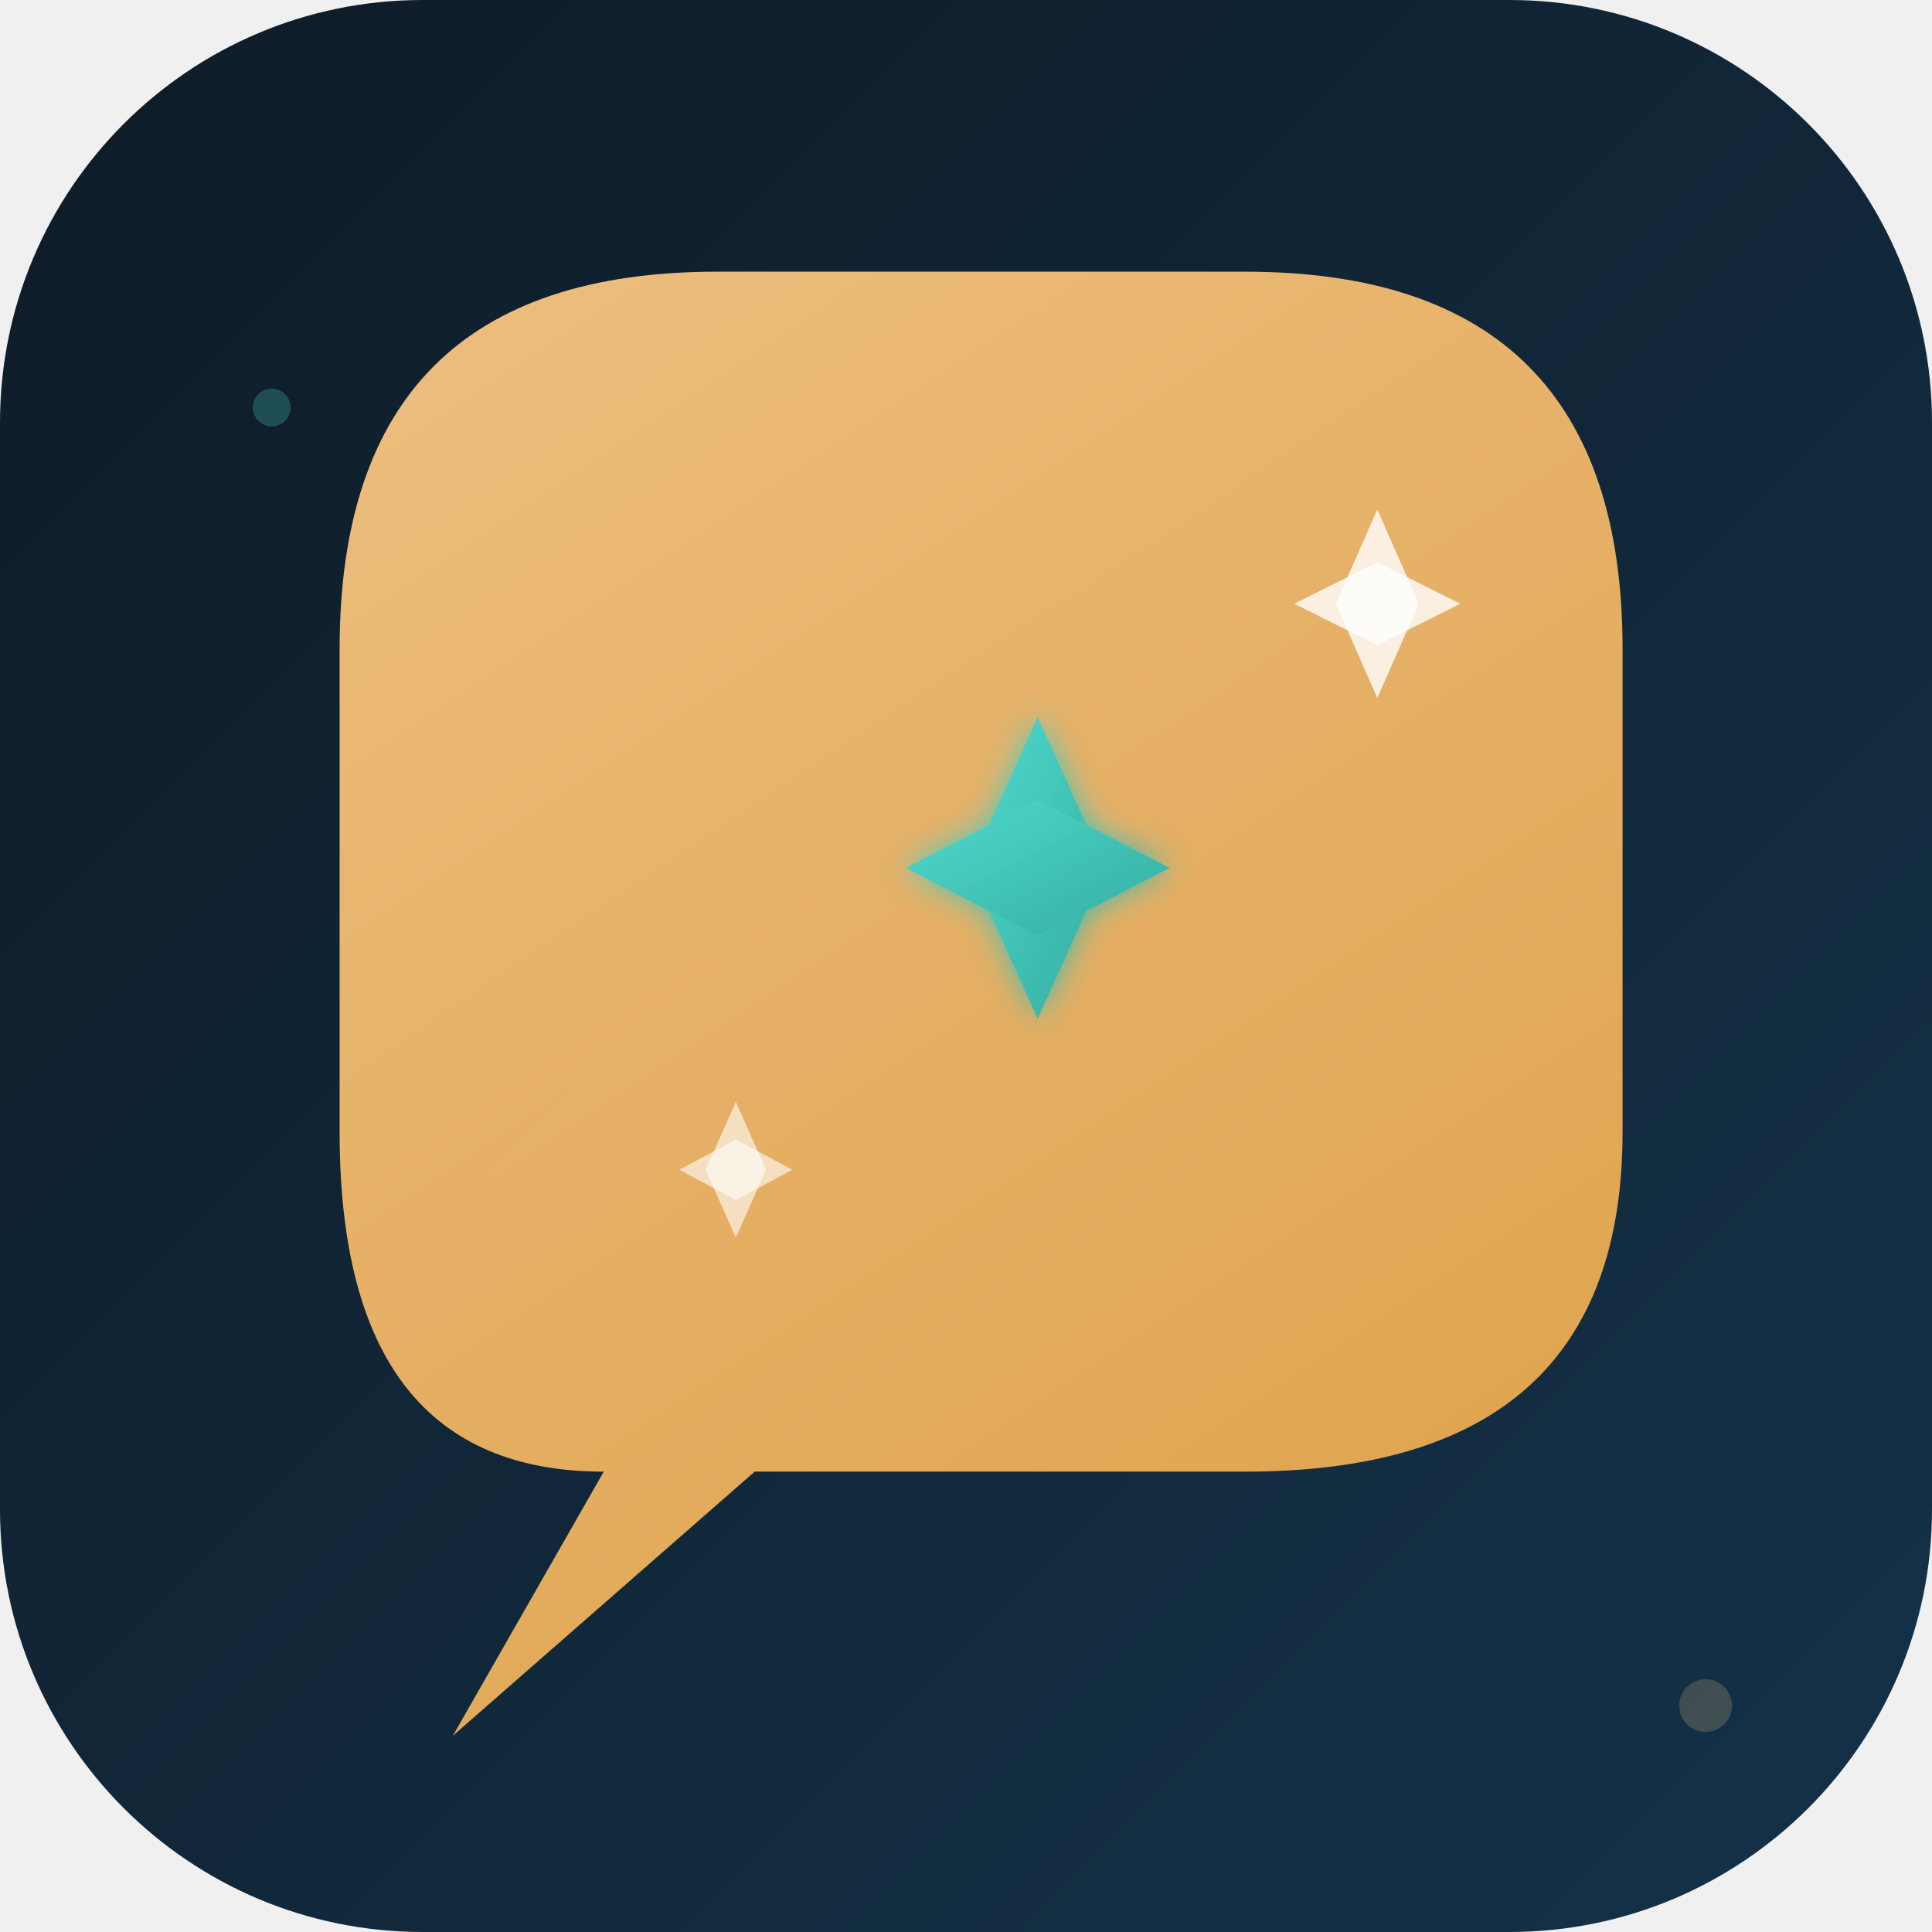
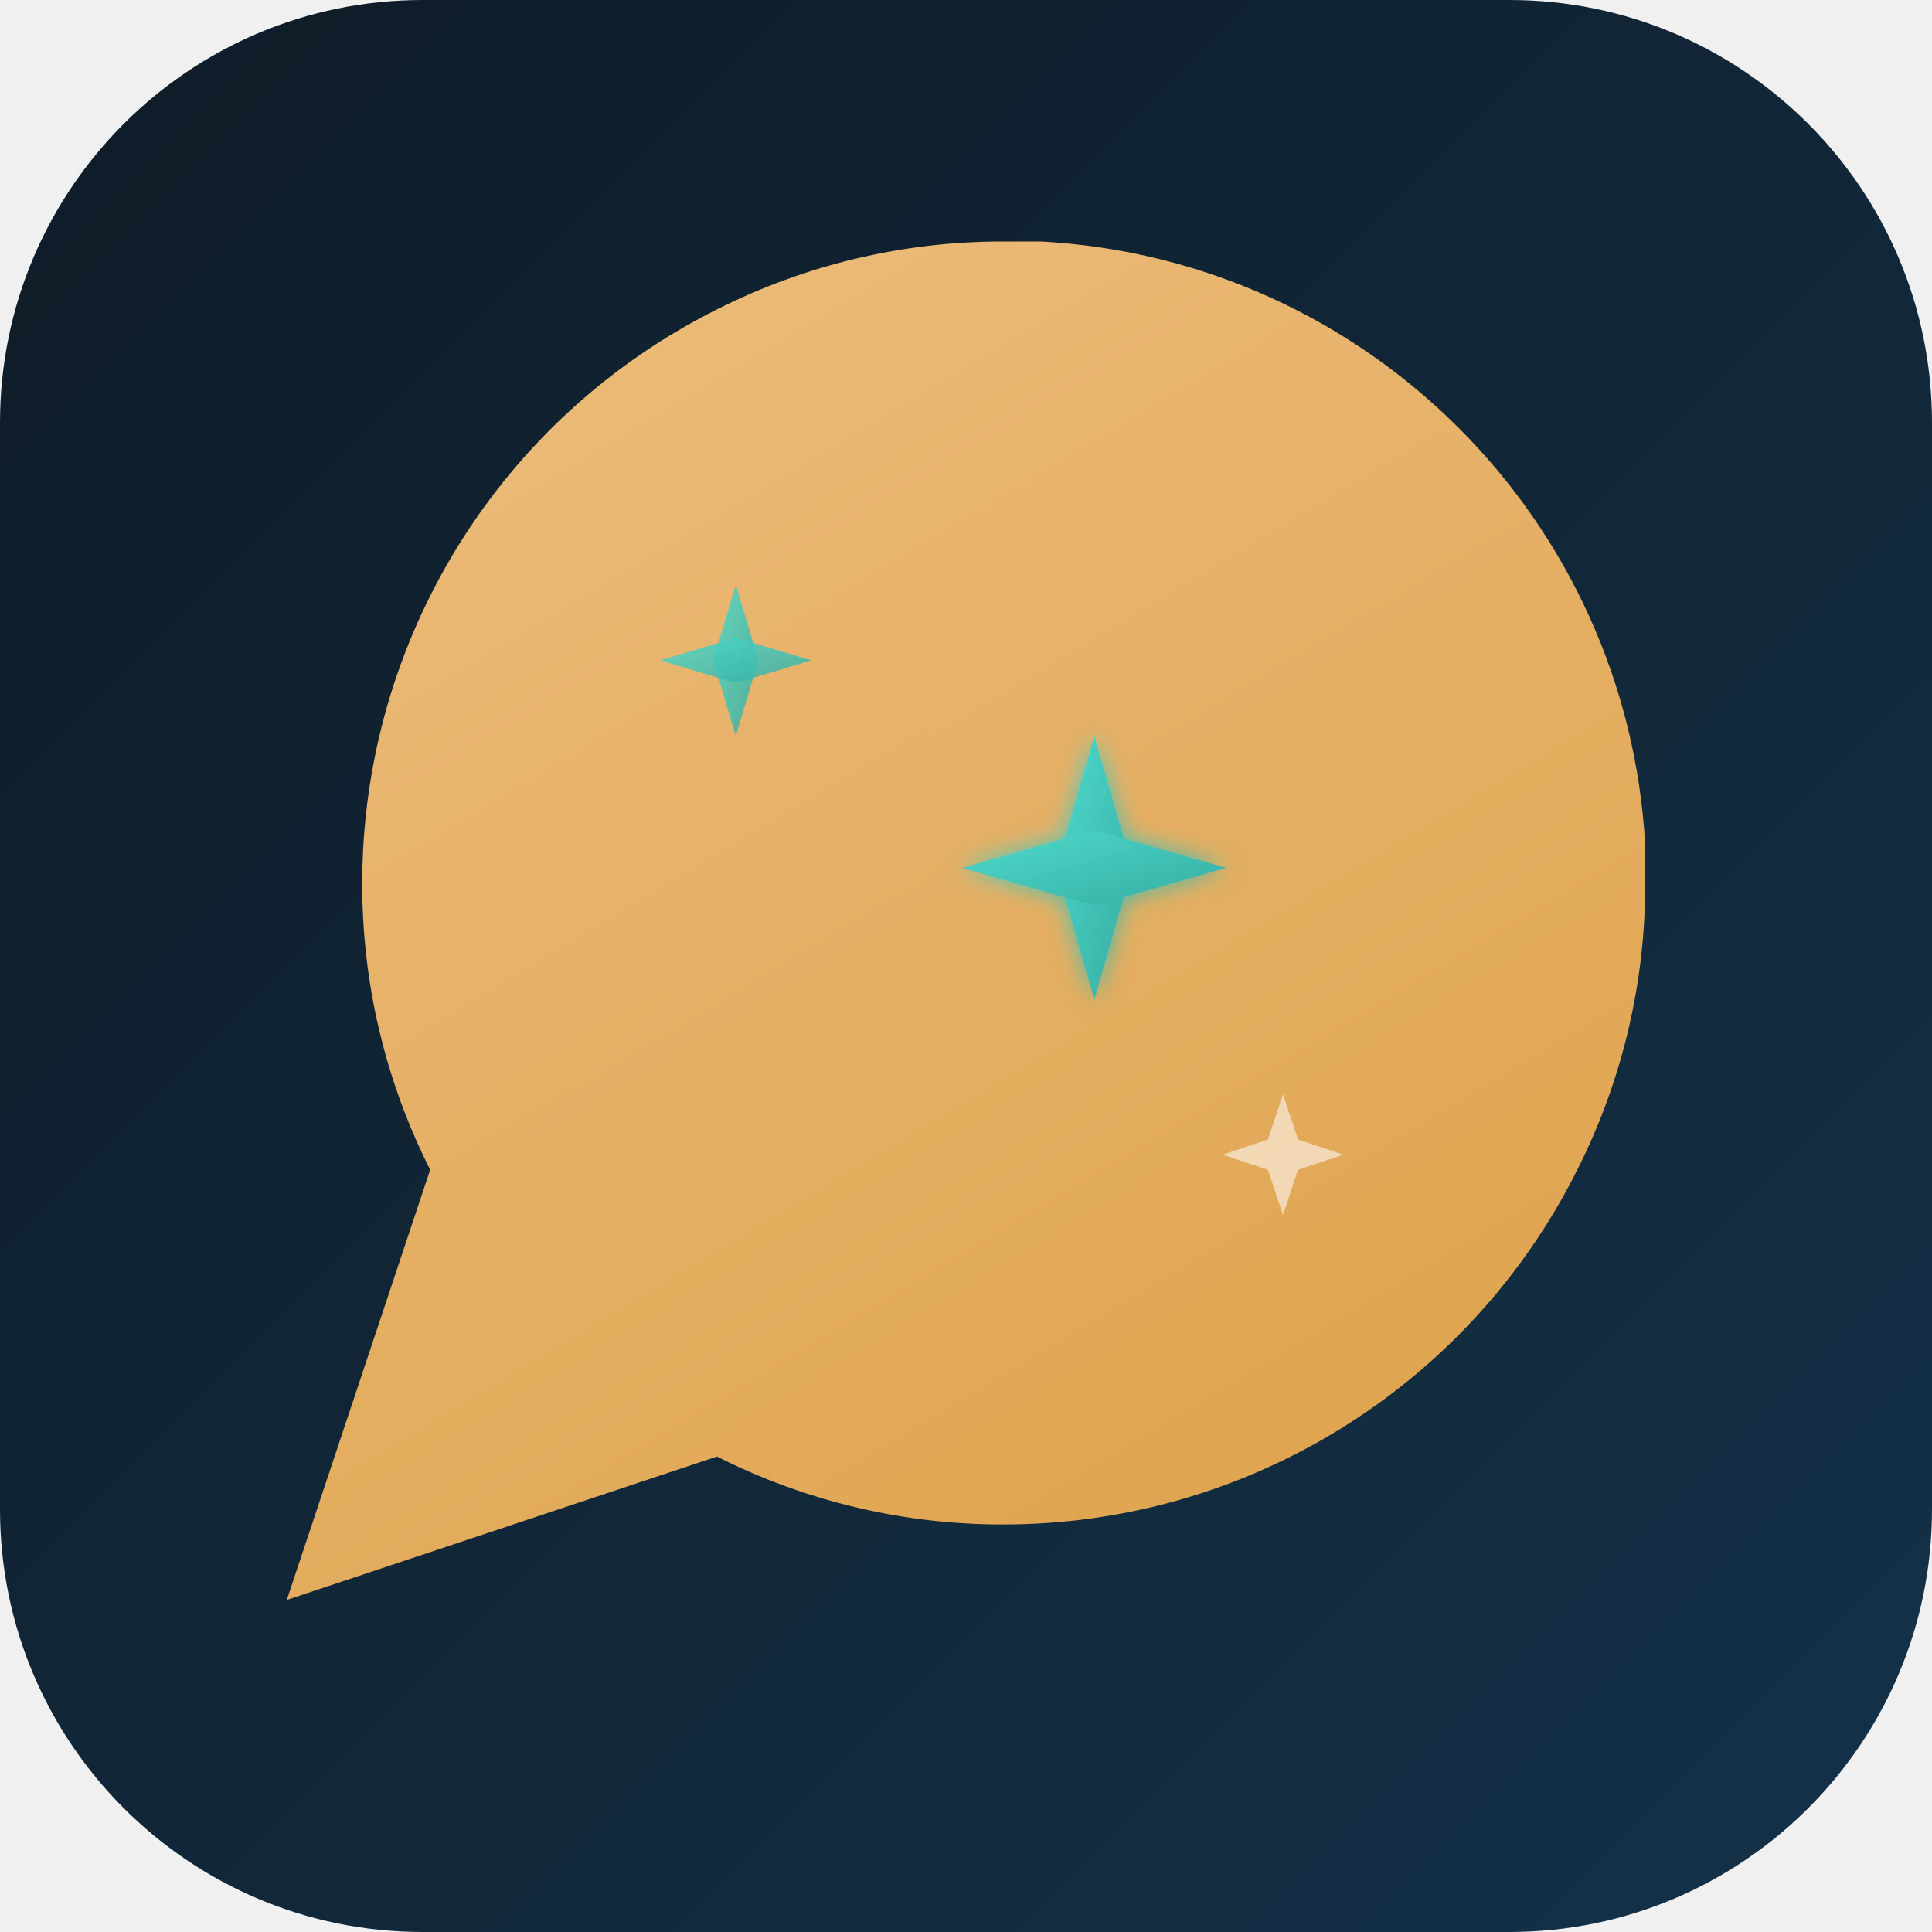
<svg xmlns="http://www.w3.org/2000/svg" viewBox="0 0 512 512">
  <defs>
    <linearGradient id="bg" x1="0" y1="0" x2="1" y2="1">
      <stop offset="0%" stop-color="#0e1b26" />
      <stop offset="100%" stop-color="#14324a" />
    </linearGradient>
    <linearGradient id="bubble" x1="0.2" y1="0" x2="0.8" y2="1">
      <stop offset="0%" stop-color="#f6c37f" />
      <stop offset="100%" stop-color="#e8a84c" />
    </linearGradient>
    <linearGradient id="sparkle" x1="0" y1="0" x2="1" y2="1">
      <stop offset="0%" stop-color="#4edbcd" />
      <stop offset="100%" stop-color="#36aca1" />
    </linearGradient>
    <filter id="glow">
-       <feGaussianBlur stdDeviation="4" result="blur" />
+       <feGaussianBlur stdDeviation="3" result="blur" />
      <feMerge>
        <feMergeNode in="blur" />
        <feMergeNode in="SourceGraphic" />
      </feMerge>
    </filter>
  </defs>
  <rect width="512" height="512" rx="112" fill="url(#bg)" />
-   <path d="M90 172 Q90 72, 190 72 L330 72 Q430 72, 430 172 L430 300 Q430 390, 330 390 L200 390 L120 460 L160 390 Q90 390, 90 300 Z" fill="url(#bubble)" opacity="0.95" />
+   <g transform="translate(16, 4) scale(20)">
+     <path d="M21 11.5a8.38 8.38 0 0 1-.9 3.8 8.5 8.5 0 0 1-7.6 4.7 8.38 8.38 0 0 1-3.8-.9L3 21l1.9-5.7a8.38 8.38 0 0 1-.9-3.8 8.5 8.5 0 0 1 4.7-7.6 8.38 8.38 0 0 1 3.8-.9h.5a8.48 8.48 0 0 1 8 8v.5z" fill="url(#bubble)" opacity="0.95" />
+   </g>
  <g filter="url(#glow)">
-     <path d="M275 190 L293 230 L275 270 L257 230 Z" fill="url(#sparkle)" />
-     <path d="M240 230 L275 248 L310 230 L275 212 Z" fill="url(#sparkle)" />
+     <path d="M290 195 L300 230 L290 265 L280 230 Z" fill="url(#sparkle)" />
+     <path d="M255 230 L290 240 L325 230 L290 220 Z" fill="url(#sparkle)" />
  </g>
-   <path d="M365 135 L376 160 L365 185 L354 160 Z" fill="#ffffff" opacity="0.8" />
-   <path d="M343 160 L365 171 L387 160 L365 149 Z" fill="#ffffff" opacity="0.8" />
-   <path d="M195 292 L203 310 L195 328 L187 310 Z" fill="#ffffff" opacity="0.6" />
-   <path d="M180 310 L195 318 L210 310 L195 302 Z" fill="#ffffff" opacity="0.6" />
-   <circle cx="72" cy="108" r="5" fill="#4edbcd" opacity="0.25" />
-   <circle cx="452" cy="452" r="7" fill="#f6c37f" opacity="0.2" />
+   <path d="M195 155 L201 175 L195 195 L189 175 Z" fill="url(#sparkle)" opacity="0.85" />
+   <path d="M175 175 L195 181 L215 175 L195 169 Z" fill="url(#sparkle)" opacity="0.85" />
+   <path d="M340 290 L344 302 L356 306 L344 310 L340 322 L336 310 L324 306 L336 302 Z" fill="#ffffff" opacity="0.55" />
</svg>
